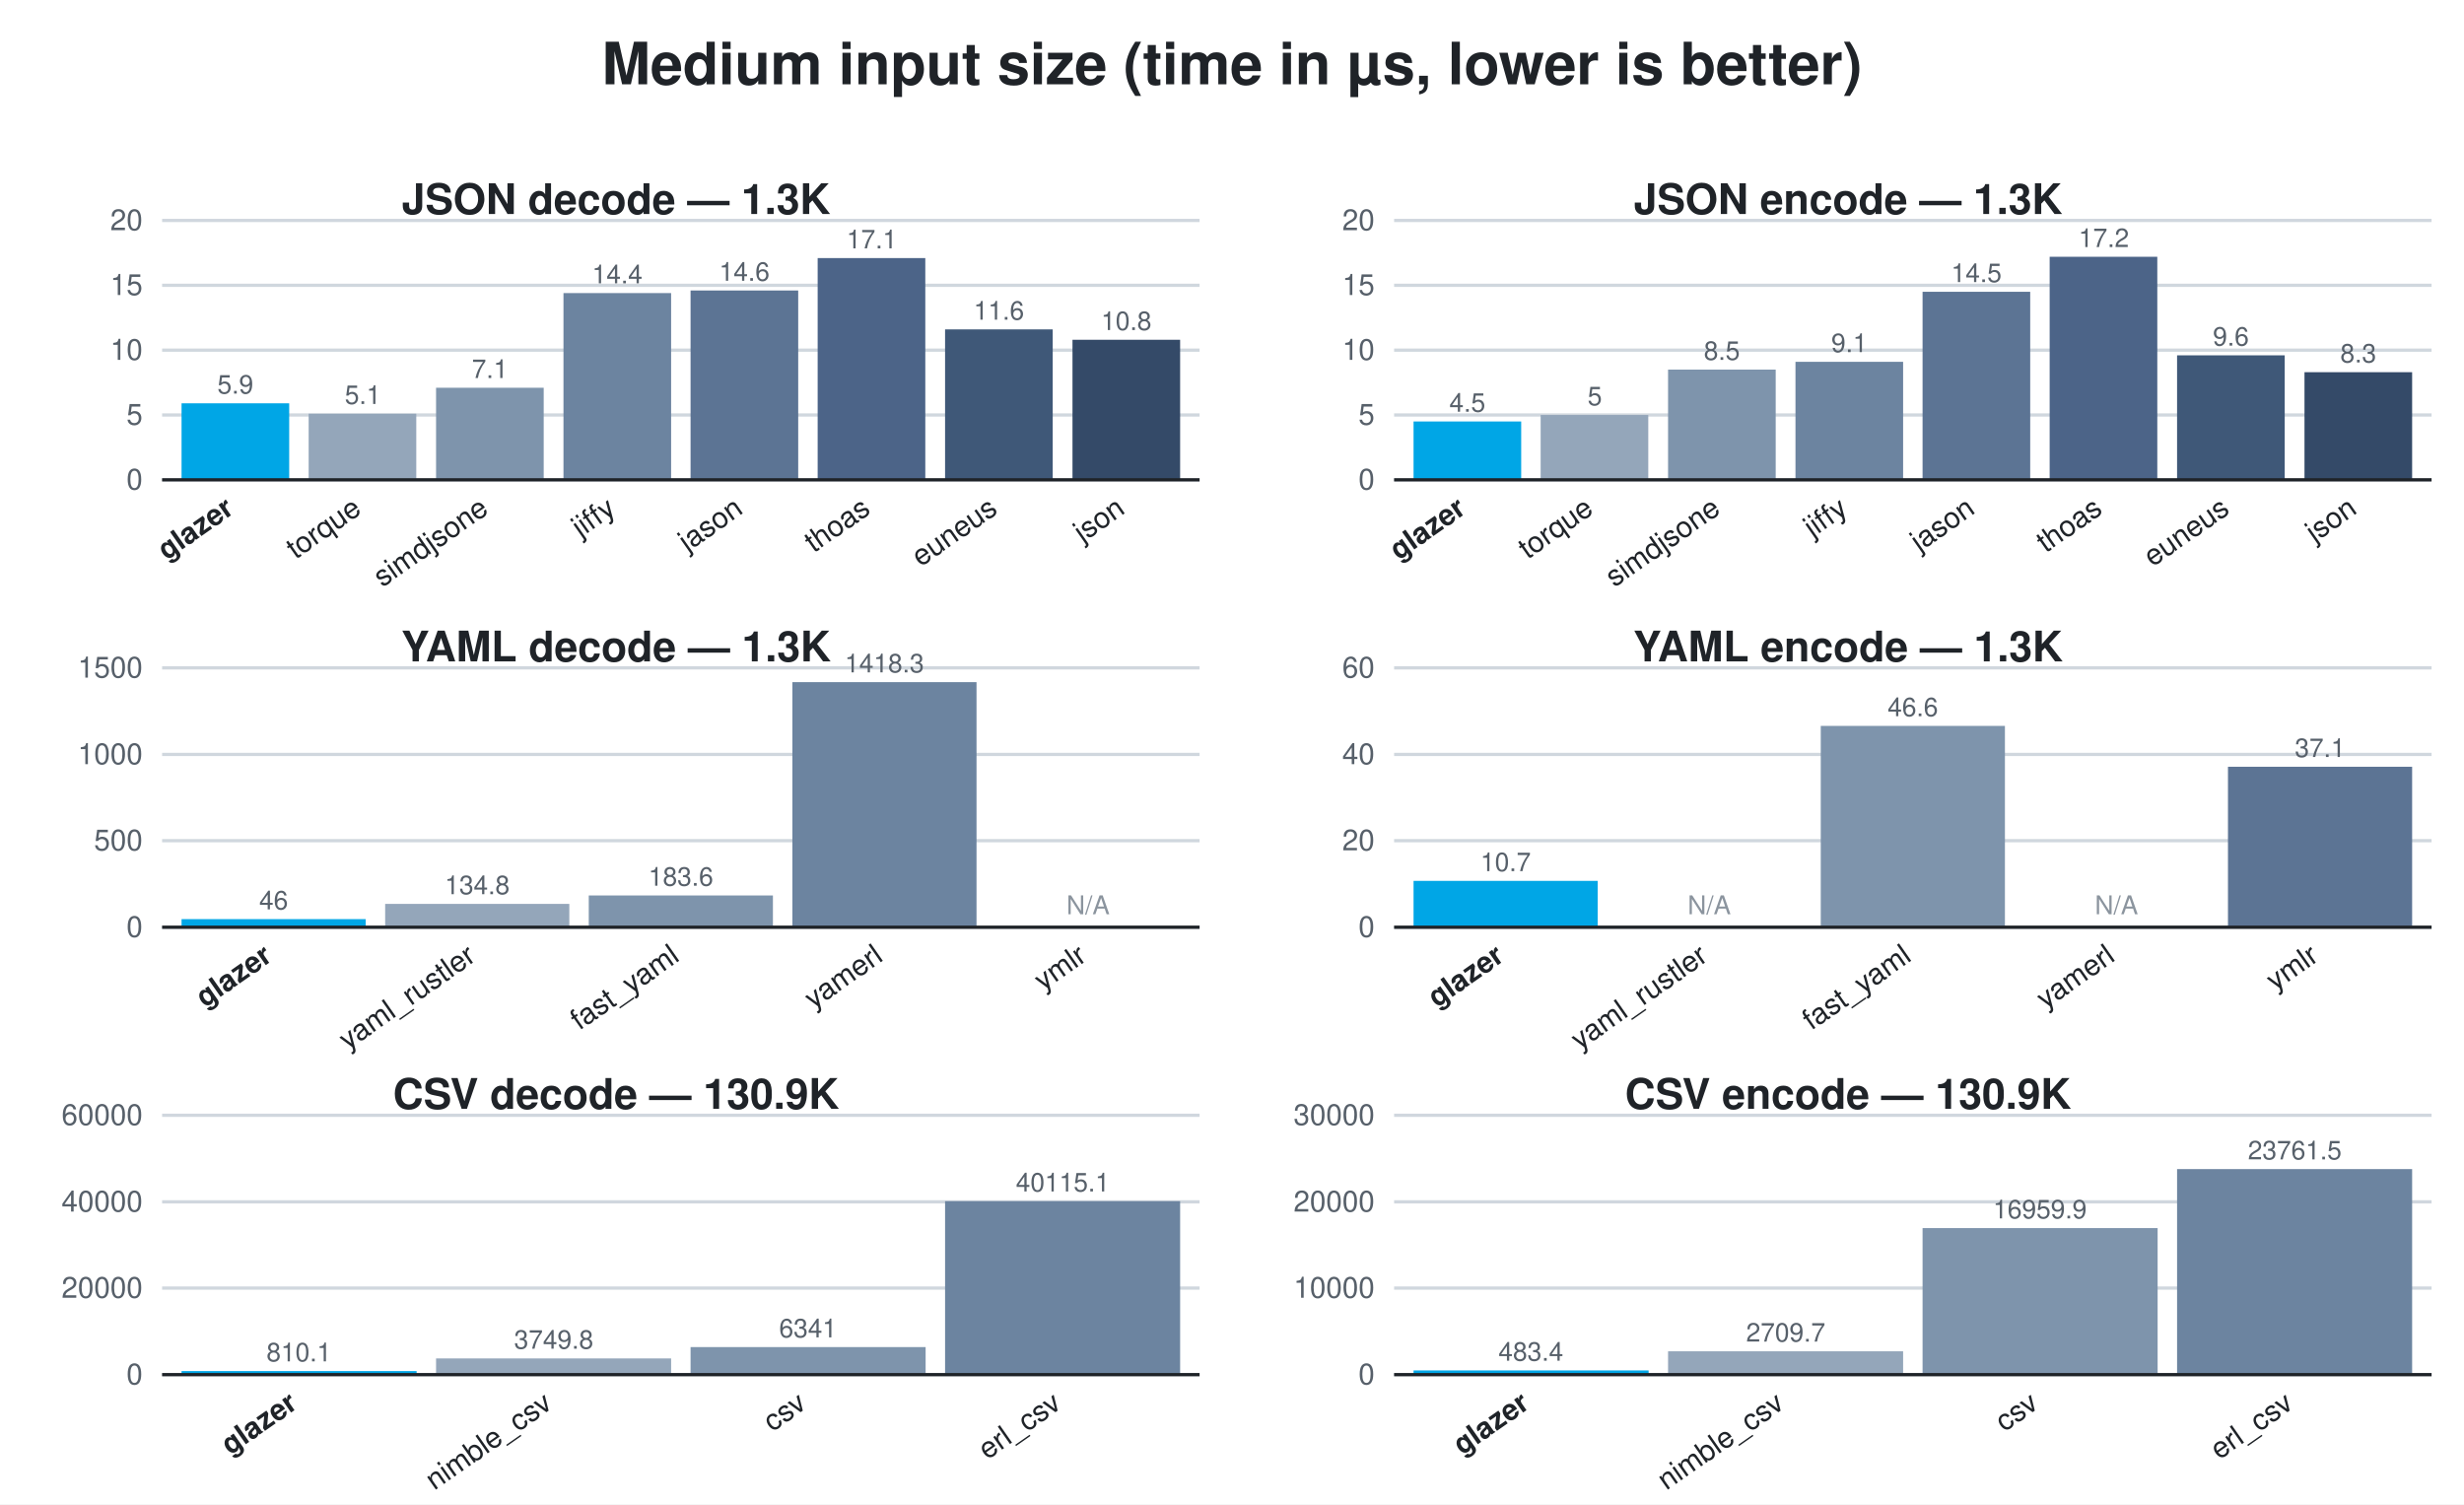
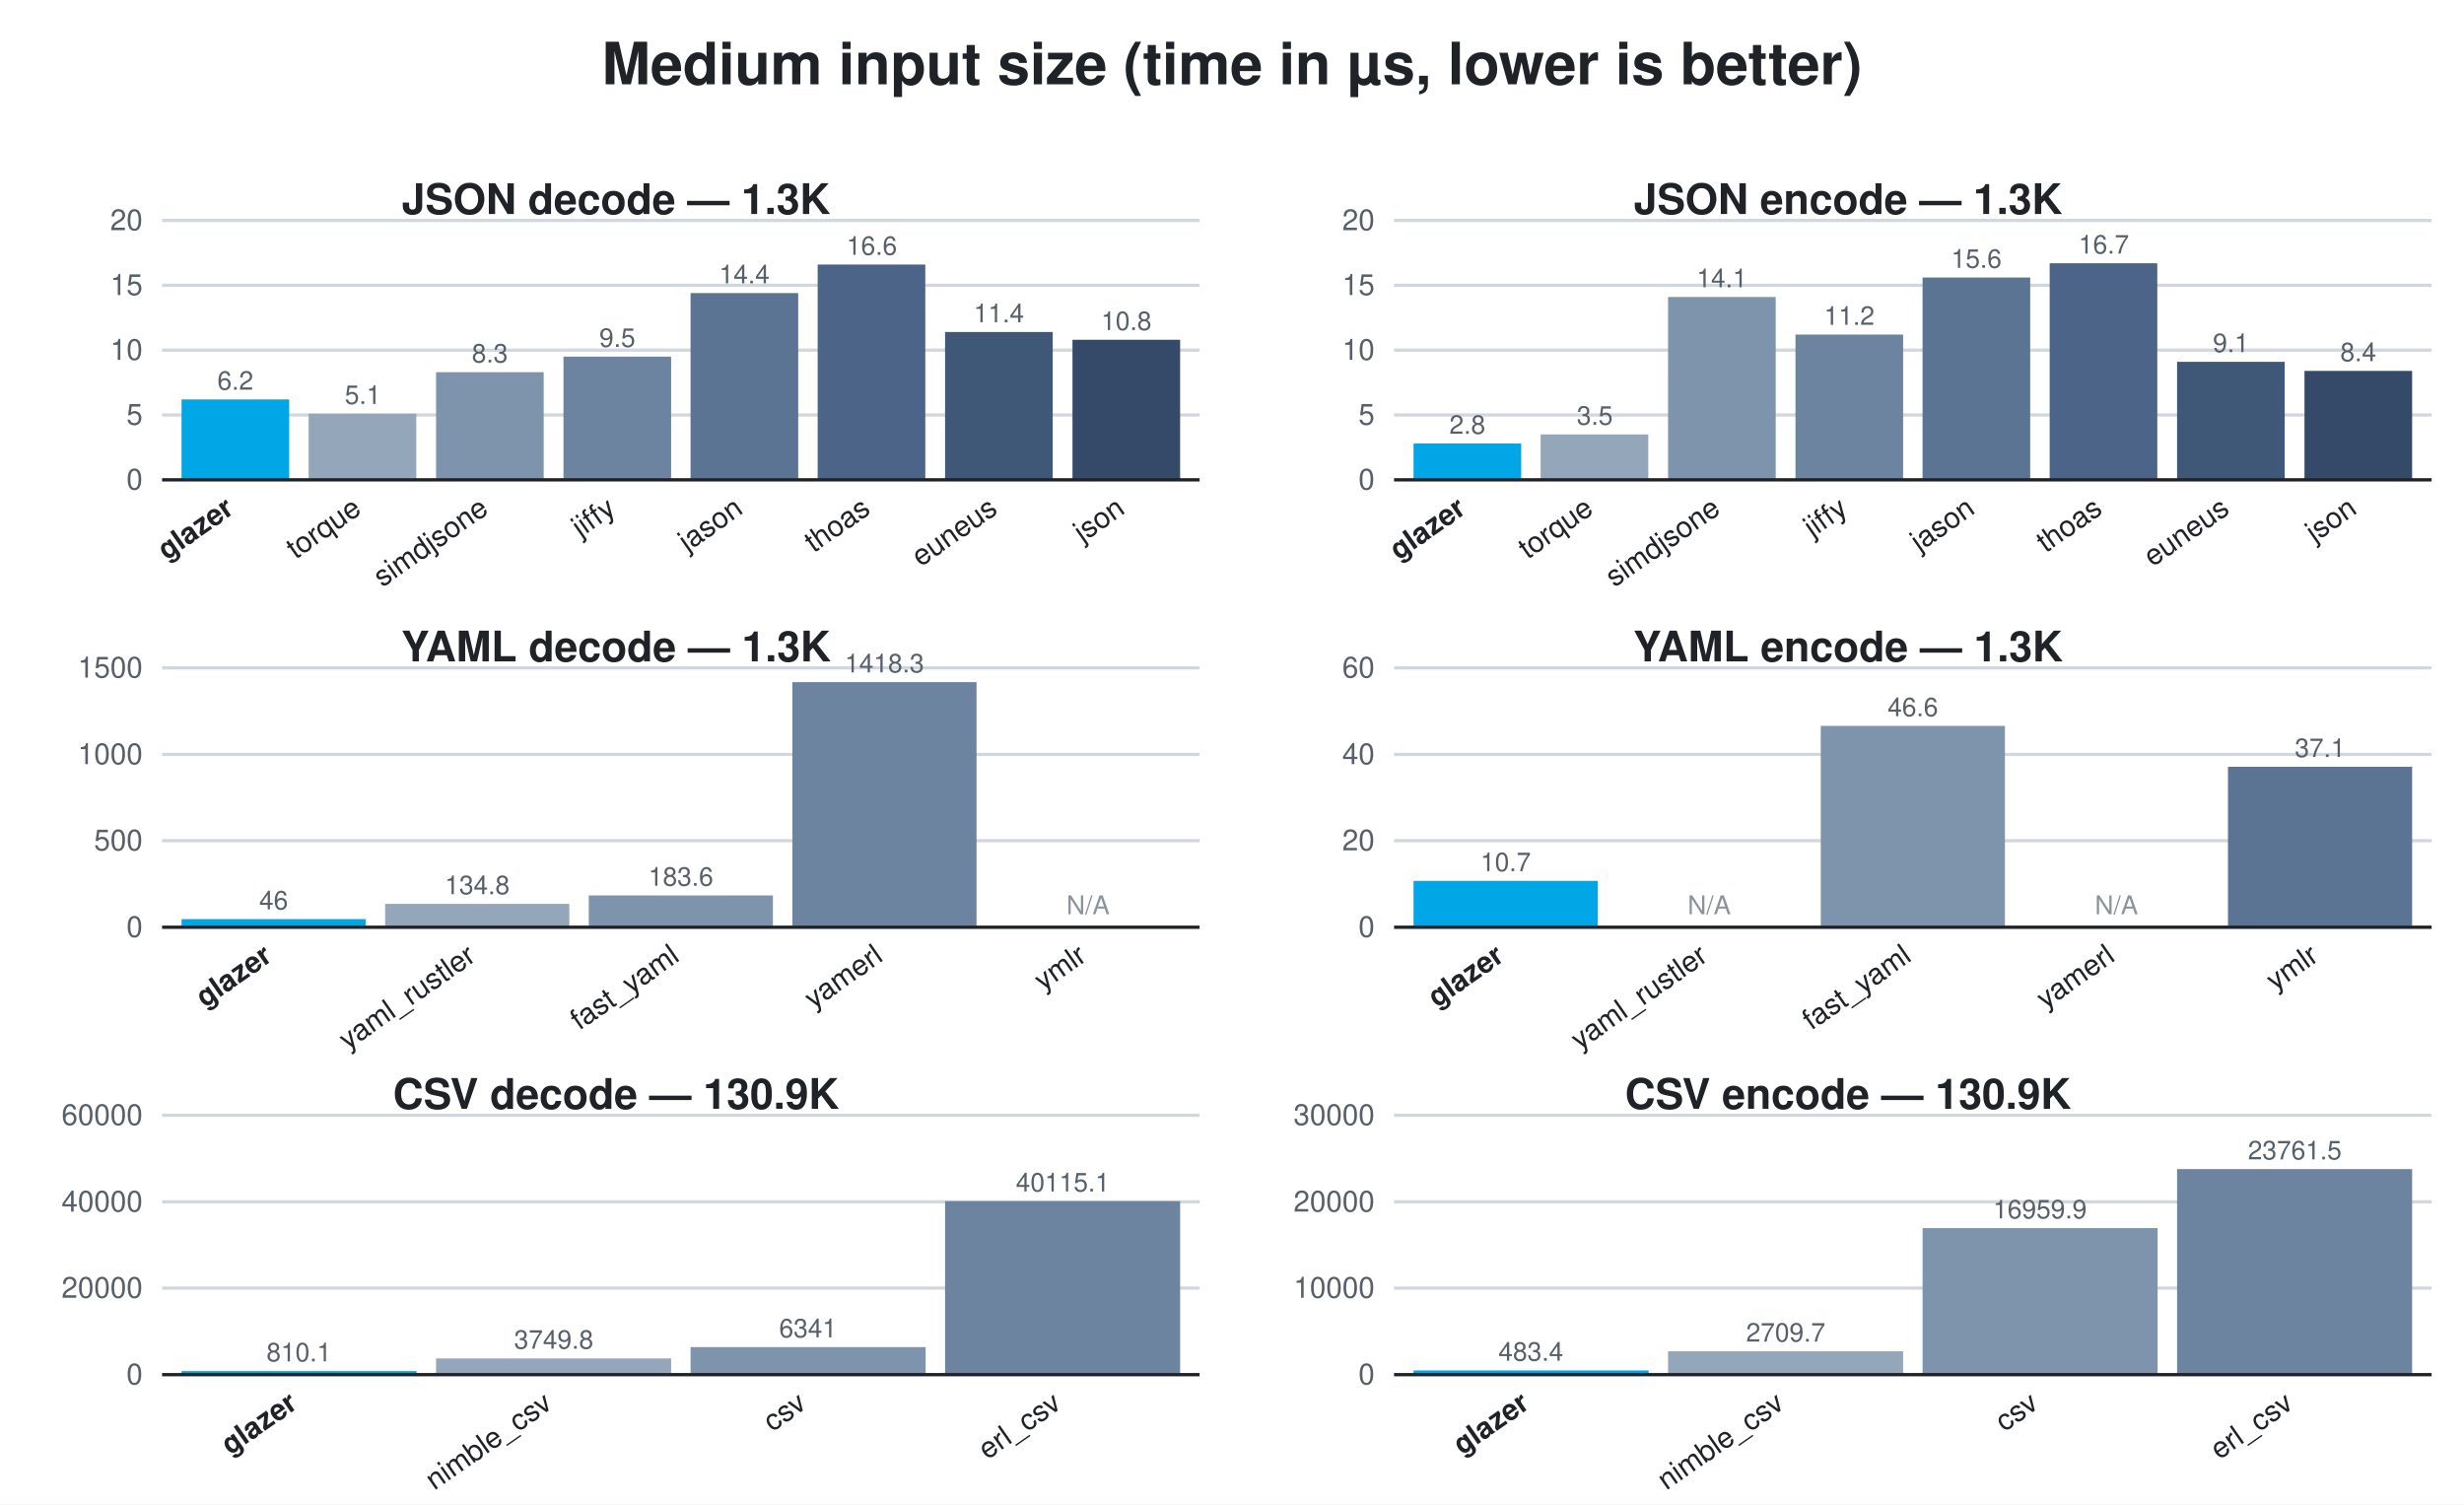
<svg xmlns="http://www.w3.org/2000/svg" width="760" height="464" viewBox="0 0 760 464" font-family="Helvetica, Arial, sans-serif">
  <style>
    .bg     { fill: #ffffff; }
    .fg     { fill: #1f2328; }
    .muted  { fill: #57606a; }
    .faint  { fill: #8b949e; }
    .grid   { stroke: #d0d7de; }
    .axis   { stroke: #1f2328; }
    .bar-0 { fill: #aab8c8; }
    .bar-1 { fill: #94a6ba; }
    .bar-2 { fill: #7e94ac; }
    .bar-3 { fill: #6c84a0; }
    .bar-4 { fill: #5c7494; }
    .bar-5 { fill: #4c6488; }
    .bar-6 { fill: #3f5878; }
    .bar-7 { fill: #344a68; }
    .bar-8 { fill: #2a3c58; }
    .bar-9 { fill: #1f2e48; }
    .bar-glazer { fill: #00a6e6; }
    @media (prefers-color-scheme: dark) {
      .bg     { fill: #0d1117; }
      .fg     { fill: #e6edf3; }
      .muted  { fill: #c9d1d9; }
      .faint  { fill: #8b949e; }
      .grid   { stroke: #30363d; }
      .axis   { stroke: #e6edf3; }
      .bar-0 { fill: #9aacc0; }
      .bar-1 { fill: #8398b0; }
      .bar-2 { fill: #6e84a0; }
      .bar-3 { fill: #5c7290; }
      .bar-4 { fill: #4c6080; }
      .bar-5 { fill: #3e5070; }
      .bar-6 { fill: #324060; }
      .bar-7 { fill: #283450; }
      .bar-8 { fill: #1f2840; }
      .bar-9 { fill: #161c30; }
      .bar-glazer { fill: #00b5fe; }
    }
  </style>
  <rect width="760" height="464" class="bg" />
  <text x="380.0" y="26" text-anchor="middle" font-size="18" font-weight="bold" class="fg">Medium input size (time in µs, lower is better)</text>
  <text x="190.0" y="66.0" text-anchor="middle" font-size="13" font-weight="bold" class="fg">JSON decode — 1.3K</text>
  <line x1="50.0" y1="148.0" x2="370.0" y2="148.0" class="grid" stroke-width="1" />
  <text x="44.0" y="151.0" text-anchor="end" font-size="9" class="muted">0</text>
  <line x1="50.0" y1="128.0" x2="370.0" y2="128.0" class="grid" stroke-width="1" />
  <text x="44.0" y="131.0" text-anchor="end" font-size="9" class="muted">5</text>
  <line x1="50.0" y1="108.0" x2="370.0" y2="108.0" class="grid" stroke-width="1" />
  <text x="44.0" y="111.0" text-anchor="end" font-size="9" class="muted">10</text>
  <line x1="50.0" y1="88.0" x2="370.0" y2="88.0" class="grid" stroke-width="1" />
  <text x="44.0" y="91.0" text-anchor="end" font-size="9" class="muted">15</text>
  <line x1="50.0" y1="68.0" x2="370.0" y2="68.0" class="grid" stroke-width="1" />
  <text x="44.0" y="71.0" text-anchor="end" font-size="9" class="muted">20</text>
-   <rect x="56.0" y="124.4" width="33.2" height="23.6" class="bar-glazer" />
-   <text x="72.6" y="121.4" text-anchor="middle" font-size="8" class="muted">5.9</text>
+   <rect x="56.0" y="123.2" width="33.2" height="24.8" class="bar-glazer" />
+   <text x="72.6" y="120.2" text-anchor="middle" font-size="8" class="muted">6.2</text>
  <text x="72.6" y="158.0" text-anchor="end" font-size="9" class="fg" font-weight="bold" transform="rotate(-35 72.6,158.0)">glazer</text>
  <rect x="95.2" y="127.6" width="33.2" height="20.4" class="bar-1" />
  <text x="111.9" y="124.6" text-anchor="middle" font-size="8" class="muted">5.1</text>
  <text x="111.9" y="158.0" text-anchor="end" font-size="9" class="fg" transform="rotate(-35 111.9,158.0)">torque</text>
-   <rect x="134.5" y="119.6" width="33.2" height="28.4" class="bar-2" />
-   <text x="151.1" y="116.6" text-anchor="middle" font-size="8" class="muted">7.1</text>
+   <rect x="134.5" y="114.8" width="33.2" height="33.2" class="bar-2" />
+   <text x="151.1" y="111.8" text-anchor="middle" font-size="8" class="muted">8.3</text>
  <text x="151.1" y="158.0" text-anchor="end" font-size="9" class="fg" transform="rotate(-35 151.1,158.0)">simdjsone</text>
-   <rect x="173.8" y="90.4" width="33.2" height="57.6" class="bar-3" />
-   <text x="190.4" y="87.4" text-anchor="middle" font-size="8" class="muted">14.4</text>
+   <rect x="173.8" y="110.0" width="33.2" height="38.0" class="bar-3" />
+   <text x="190.4" y="107.0" text-anchor="middle" font-size="8" class="muted">9.5</text>
  <text x="190.4" y="158.0" text-anchor="end" font-size="9" class="fg" transform="rotate(-35 190.4,158.0)">jiffy</text>
-   <rect x="213.0" y="89.6" width="33.2" height="58.4" class="bar-4" />
-   <text x="229.6" y="86.6" text-anchor="middle" font-size="8" class="muted">14.6</text>
+   <rect x="213.0" y="90.4" width="33.2" height="57.6" class="bar-4" />
+   <text x="229.6" y="87.4" text-anchor="middle" font-size="8" class="muted">14.4</text>
  <text x="229.6" y="158.0" text-anchor="end" font-size="9" class="fg" transform="rotate(-35 229.6,158.0)">jason</text>
-   <rect x="252.2" y="79.6" width="33.2" height="68.4" class="bar-5" />
-   <text x="268.9" y="76.6" text-anchor="middle" font-size="8" class="muted">17.1</text>
+   <rect x="252.2" y="81.6" width="33.2" height="66.4" class="bar-5" />
+   <text x="268.9" y="78.6" text-anchor="middle" font-size="8" class="muted">16.6</text>
  <text x="268.9" y="158.0" text-anchor="end" font-size="9" class="fg" transform="rotate(-35 268.9,158.0)">thoas</text>
-   <rect x="291.5" y="101.6" width="33.2" height="46.4" class="bar-6" />
-   <text x="308.1" y="98.6" text-anchor="middle" font-size="8" class="muted">11.6</text>
+   <rect x="291.5" y="102.4" width="33.2" height="45.6" class="bar-6" />
+   <text x="308.1" y="99.4" text-anchor="middle" font-size="8" class="muted">11.4</text>
  <text x="308.1" y="158.0" text-anchor="end" font-size="9" class="fg" transform="rotate(-35 308.1,158.0)">euneus</text>
  <rect x="330.8" y="104.8" width="33.2" height="43.2" class="bar-7" />
  <text x="347.4" y="101.8" text-anchor="middle" font-size="8" class="muted">10.8</text>
  <text x="347.4" y="158.0" text-anchor="end" font-size="9" class="fg" transform="rotate(-35 347.4,158.0)">json</text>
  <line x1="50.0" y1="148.0" x2="370.0" y2="148.0" class="axis" stroke-width="1" />
  <text x="570.0" y="66.0" text-anchor="middle" font-size="13" font-weight="bold" class="fg">JSON encode — 1.3K</text>
  <line x1="430.0" y1="148.0" x2="750.0" y2="148.0" class="grid" stroke-width="1" />
  <text x="424.0" y="151.0" text-anchor="end" font-size="9" class="muted">0</text>
  <line x1="430.0" y1="128.0" x2="750.0" y2="128.0" class="grid" stroke-width="1" />
  <text x="424.0" y="131.0" text-anchor="end" font-size="9" class="muted">5</text>
  <line x1="430.0" y1="108.0" x2="750.0" y2="108.0" class="grid" stroke-width="1" />
  <text x="424.0" y="111.0" text-anchor="end" font-size="9" class="muted">10</text>
  <line x1="430.0" y1="88.0" x2="750.0" y2="88.0" class="grid" stroke-width="1" />
  <text x="424.0" y="91.0" text-anchor="end" font-size="9" class="muted">15</text>
  <line x1="430.0" y1="68.0" x2="750.0" y2="68.0" class="grid" stroke-width="1" />
  <text x="424.0" y="71.0" text-anchor="end" font-size="9" class="muted">20</text>
-   <rect x="436.0" y="130.0" width="33.2" height="18.0" class="bar-glazer" />
-   <text x="452.6" y="127.0" text-anchor="middle" font-size="8" class="muted">4.5</text>
+   <rect x="436.0" y="136.8" width="33.2" height="11.2" class="bar-glazer" />
+   <text x="452.6" y="133.8" text-anchor="middle" font-size="8" class="muted">2.8</text>
  <text x="452.6" y="158.0" text-anchor="end" font-size="9" class="fg" font-weight="bold" transform="rotate(-35 452.6,158.0)">glazer</text>
-   <rect x="475.2" y="128.0" width="33.2" height="20.0" class="bar-1" />
-   <text x="491.9" y="125.0" text-anchor="middle" font-size="8" class="muted">5</text>
+   <rect x="475.2" y="134.0" width="33.2" height="14.0" class="bar-1" />
+   <text x="491.9" y="131.0" text-anchor="middle" font-size="8" class="muted">3.5</text>
  <text x="491.9" y="158.0" text-anchor="end" font-size="9" class="fg" transform="rotate(-35 491.9,158.0)">torque</text>
-   <rect x="514.5" y="114.0" width="33.2" height="34.0" class="bar-2" />
-   <text x="531.1" y="111.0" text-anchor="middle" font-size="8" class="muted">8.5</text>
+   <rect x="514.5" y="91.6" width="33.2" height="56.4" class="bar-2" />
+   <text x="531.1" y="88.6" text-anchor="middle" font-size="8" class="muted">14.1</text>
  <text x="531.1" y="158.0" text-anchor="end" font-size="9" class="fg" transform="rotate(-35 531.1,158.0)">simdjsone</text>
-   <rect x="553.8" y="111.6" width="33.2" height="36.4" class="bar-3" />
-   <text x="570.4" y="108.6" text-anchor="middle" font-size="8" class="muted">9.1</text>
+   <rect x="553.8" y="103.2" width="33.2" height="44.8" class="bar-3" />
+   <text x="570.4" y="100.2" text-anchor="middle" font-size="8" class="muted">11.2</text>
  <text x="570.4" y="158.0" text-anchor="end" font-size="9" class="fg" transform="rotate(-35 570.4,158.0)">jiffy</text>
-   <rect x="593.0" y="90.0" width="33.2" height="58.0" class="bar-4" />
-   <text x="609.6" y="87.0" text-anchor="middle" font-size="8" class="muted">14.5</text>
+   <rect x="593.0" y="85.6" width="33.2" height="62.4" class="bar-4" />
+   <text x="609.6" y="82.6" text-anchor="middle" font-size="8" class="muted">15.6</text>
  <text x="609.6" y="158.0" text-anchor="end" font-size="9" class="fg" transform="rotate(-35 609.6,158.0)">jason</text>
-   <rect x="632.2" y="79.2" width="33.2" height="68.8" class="bar-5" />
-   <text x="648.9" y="76.2" text-anchor="middle" font-size="8" class="muted">17.2</text>
+   <rect x="632.2" y="81.2" width="33.2" height="66.8" class="bar-5" />
+   <text x="648.9" y="78.2" text-anchor="middle" font-size="8" class="muted">16.7</text>
  <text x="648.9" y="158.0" text-anchor="end" font-size="9" class="fg" transform="rotate(-35 648.9,158.0)">thoas</text>
-   <rect x="671.5" y="109.6" width="33.2" height="38.4" class="bar-6" />
-   <text x="688.1" y="106.6" text-anchor="middle" font-size="8" class="muted">9.6</text>
+   <rect x="671.5" y="111.6" width="33.2" height="36.4" class="bar-6" />
+   <text x="688.1" y="108.6" text-anchor="middle" font-size="8" class="muted">9.1</text>
  <text x="688.1" y="158.0" text-anchor="end" font-size="9" class="fg" transform="rotate(-35 688.1,158.0)">euneus</text>
-   <rect x="710.8" y="114.8" width="33.2" height="33.2" class="bar-7" />
-   <text x="727.4" y="111.8" text-anchor="middle" font-size="8" class="muted">8.3</text>
+   <rect x="710.8" y="114.4" width="33.2" height="33.6" class="bar-7" />
+   <text x="727.4" y="111.4" text-anchor="middle" font-size="8" class="muted">8.4</text>
  <text x="727.4" y="158.0" text-anchor="end" font-size="9" class="fg" transform="rotate(-35 727.4,158.0)">json</text>
  <line x1="430.0" y1="148.0" x2="750.0" y2="148.0" class="axis" stroke-width="1" />
  <text x="190.0" y="204.0" text-anchor="middle" font-size="13" font-weight="bold" class="fg">YAML decode — 1.3K</text>
  <line x1="50.0" y1="286.0" x2="370.0" y2="286.0" class="grid" stroke-width="1" />
  <text x="44.0" y="289.0" text-anchor="end" font-size="9" class="muted">0</text>
  <line x1="50.0" y1="259.3" x2="370.0" y2="259.3" class="grid" stroke-width="1" />
  <text x="44.0" y="262.3" text-anchor="end" font-size="9" class="muted">500</text>
  <line x1="50.0" y1="232.7" x2="370.0" y2="232.7" class="grid" stroke-width="1" />
  <text x="44.0" y="235.7" text-anchor="end" font-size="9" class="muted">1000</text>
  <line x1="50.0" y1="206.0" x2="370.0" y2="206.0" class="grid" stroke-width="1" />
  <text x="44.0" y="209.0" text-anchor="end" font-size="9" class="muted">1500</text>
  <rect x="56.0" y="283.5" width="56.8" height="2.5" class="bar-glazer" />
  <text x="84.4" y="280.5" text-anchor="middle" font-size="8" class="muted">46</text>
  <text x="84.4" y="296.0" text-anchor="end" font-size="9" class="fg" font-weight="bold" transform="rotate(-35 84.4,296.0)">glazer</text>
  <rect x="118.8" y="278.8" width="56.8" height="7.2" class="bar-1" />
  <text x="147.2" y="275.8" text-anchor="middle" font-size="8" class="muted">134.8</text>
  <text x="147.2" y="296.0" text-anchor="end" font-size="9" class="fg" transform="rotate(-35 147.2,296.0)">yaml_rustler</text>
  <rect x="181.6" y="276.2" width="56.8" height="9.8" class="bar-2" />
  <text x="210.0" y="273.2" text-anchor="middle" font-size="8" class="muted">183.6</text>
  <text x="210.0" y="296.0" text-anchor="end" font-size="9" class="fg" transform="rotate(-35 210.0,296.0)">fast_yaml</text>
  <rect x="244.4" y="210.4" width="56.8" height="75.6" class="bar-3" />
  <text x="272.8" y="207.4" text-anchor="middle" font-size="8" class="muted">1418.3</text>
  <text x="272.8" y="296.0" text-anchor="end" font-size="9" class="fg" transform="rotate(-35 272.8,296.0)">yamerl</text>
  <text x="335.6" y="282.0" text-anchor="middle" font-size="8" class="faint">N/A</text>
  <text x="335.6" y="296.0" text-anchor="end" font-size="9" class="fg" transform="rotate(-35 335.6,296.0)">ymlr</text>
  <line x1="50.0" y1="286.0" x2="370.0" y2="286.0" class="axis" stroke-width="1" />
  <text x="570.0" y="204.0" text-anchor="middle" font-size="13" font-weight="bold" class="fg">YAML encode — 1.3K</text>
  <line x1="430.0" y1="286.0" x2="750.0" y2="286.0" class="grid" stroke-width="1" />
  <text x="424.0" y="289.0" text-anchor="end" font-size="9" class="muted">0</text>
  <line x1="430.0" y1="259.3" x2="750.0" y2="259.3" class="grid" stroke-width="1" />
  <text x="424.0" y="262.3" text-anchor="end" font-size="9" class="muted">20</text>
  <line x1="430.0" y1="232.7" x2="750.0" y2="232.7" class="grid" stroke-width="1" />
  <text x="424.0" y="235.7" text-anchor="end" font-size="9" class="muted">40</text>
  <line x1="430.0" y1="206.0" x2="750.0" y2="206.0" class="grid" stroke-width="1" />
  <text x="424.0" y="209.0" text-anchor="end" font-size="9" class="muted">60</text>
  <rect x="436.0" y="271.7" width="56.8" height="14.3" class="bar-glazer" />
  <text x="464.4" y="268.7" text-anchor="middle" font-size="8" class="muted">10.7</text>
  <text x="464.4" y="296.0" text-anchor="end" font-size="9" class="fg" font-weight="bold" transform="rotate(-35 464.4,296.0)">glazer</text>
  <text x="527.2" y="282.0" text-anchor="middle" font-size="8" class="faint">N/A</text>
  <text x="527.2" y="296.0" text-anchor="end" font-size="9" class="fg" transform="rotate(-35 527.2,296.0)">yaml_rustler</text>
  <rect x="561.6" y="223.9" width="56.8" height="62.1" class="bar-2" />
  <text x="590.0" y="220.9" text-anchor="middle" font-size="8" class="muted">46.6</text>
  <text x="590.0" y="296.0" text-anchor="end" font-size="9" class="fg" transform="rotate(-35 590.0,296.0)">fast_yaml</text>
  <text x="652.8" y="282.0" text-anchor="middle" font-size="8" class="faint">N/A</text>
  <text x="652.8" y="296.0" text-anchor="end" font-size="9" class="fg" transform="rotate(-35 652.8,296.0)">yamerl</text>
  <rect x="687.2" y="236.5" width="56.8" height="49.5" class="bar-4" />
  <text x="715.6" y="233.5" text-anchor="middle" font-size="8" class="muted">37.1</text>
  <text x="715.6" y="296.0" text-anchor="end" font-size="9" class="fg" transform="rotate(-35 715.6,296.0)">ymlr</text>
  <line x1="430.0" y1="286.0" x2="750.0" y2="286.0" class="axis" stroke-width="1" />
  <text x="190.0" y="342.0" text-anchor="middle" font-size="13" font-weight="bold" class="fg">CSV decode — 130.9K</text>
  <line x1="50.0" y1="424.0" x2="370.0" y2="424.0" class="grid" stroke-width="1" />
  <text x="44.0" y="427.0" text-anchor="end" font-size="9" class="muted">0</text>
  <line x1="50.0" y1="397.3" x2="370.0" y2="397.3" class="grid" stroke-width="1" />
  <text x="44.0" y="400.3" text-anchor="end" font-size="9" class="muted">20000</text>
  <line x1="50.0" y1="370.7" x2="370.0" y2="370.7" class="grid" stroke-width="1" />
  <text x="44.0" y="373.7" text-anchor="end" font-size="9" class="muted">40000</text>
  <line x1="50.0" y1="344.0" x2="370.0" y2="344.0" class="grid" stroke-width="1" />
  <text x="44.0" y="347.0" text-anchor="end" font-size="9" class="muted">60000</text>
  <rect x="56.0" y="422.9" width="72.5" height="1.1" class="bar-glazer" />
  <text x="92.2" y="419.9" text-anchor="middle" font-size="8" class="muted">810.1</text>
  <text x="92.2" y="434.0" text-anchor="end" font-size="9" class="fg" font-weight="bold" transform="rotate(-35 92.2,434.0)">glazer</text>
  <rect x="134.5" y="419.0" width="72.5" height="5.0" class="bar-1" />
  <text x="170.8" y="416.0" text-anchor="middle" font-size="8" class="muted">3749.8</text>
  <text x="170.8" y="434.0" text-anchor="end" font-size="9" class="fg" transform="rotate(-35 170.8,434.0)">nimble_csv</text>
  <rect x="213.0" y="415.5" width="72.5" height="8.5" class="bar-2" />
  <text x="249.2" y="412.5" text-anchor="middle" font-size="8" class="muted">6341</text>
  <text x="249.2" y="434.0" text-anchor="end" font-size="9" class="fg" transform="rotate(-35 249.2,434.0)">csv</text>
  <rect x="291.5" y="370.5" width="72.5" height="53.5" class="bar-3" />
  <text x="327.8" y="367.5" text-anchor="middle" font-size="8" class="muted">40115.1</text>
  <text x="327.8" y="434.0" text-anchor="end" font-size="9" class="fg" transform="rotate(-35 327.8,434.0)">erl_csv</text>
  <line x1="50.0" y1="424.0" x2="370.0" y2="424.0" class="axis" stroke-width="1" />
  <text x="570.0" y="342.0" text-anchor="middle" font-size="13" font-weight="bold" class="fg">CSV encode — 130.9K</text>
  <line x1="430.0" y1="424.0" x2="750.0" y2="424.0" class="grid" stroke-width="1" />
  <text x="424.0" y="427.0" text-anchor="end" font-size="9" class="muted">0</text>
  <line x1="430.0" y1="397.3" x2="750.0" y2="397.3" class="grid" stroke-width="1" />
  <text x="424.0" y="400.3" text-anchor="end" font-size="9" class="muted">10000</text>
  <line x1="430.0" y1="370.7" x2="750.0" y2="370.7" class="grid" stroke-width="1" />
  <text x="424.0" y="373.7" text-anchor="end" font-size="9" class="muted">20000</text>
  <line x1="430.0" y1="344.0" x2="750.0" y2="344.0" class="grid" stroke-width="1" />
  <text x="424.0" y="347.0" text-anchor="end" font-size="9" class="muted">30000</text>
  <rect x="436.0" y="422.7" width="72.5" height="1.3" class="bar-glazer" />
  <text x="472.2" y="419.7" text-anchor="middle" font-size="8" class="muted">483.4</text>
  <text x="472.2" y="434.0" text-anchor="end" font-size="9" class="fg" font-weight="bold" transform="rotate(-35 472.2,434.0)">glazer</text>
  <rect x="514.5" y="416.8" width="72.5" height="7.2" class="bar-1" />
  <text x="550.8" y="413.8" text-anchor="middle" font-size="8" class="muted">2709.7</text>
  <text x="550.8" y="434.0" text-anchor="end" font-size="9" class="fg" transform="rotate(-35 550.8,434.0)">nimble_csv</text>
  <rect x="593.0" y="378.8" width="72.5" height="45.2" class="bar-2" />
  <text x="629.2" y="375.8" text-anchor="middle" font-size="8" class="muted">16959.9</text>
  <text x="629.2" y="434.0" text-anchor="end" font-size="9" class="fg" transform="rotate(-35 629.2,434.0)">csv</text>
  <rect x="671.5" y="360.6" width="72.5" height="63.4" class="bar-3" />
  <text x="707.8" y="357.6" text-anchor="middle" font-size="8" class="muted">23761.5</text>
  <text x="707.8" y="434.0" text-anchor="end" font-size="9" class="fg" transform="rotate(-35 707.8,434.0)">erl_csv</text>
  <line x1="430.0" y1="424.0" x2="750.0" y2="424.0" class="axis" stroke-width="1" />
</svg>
